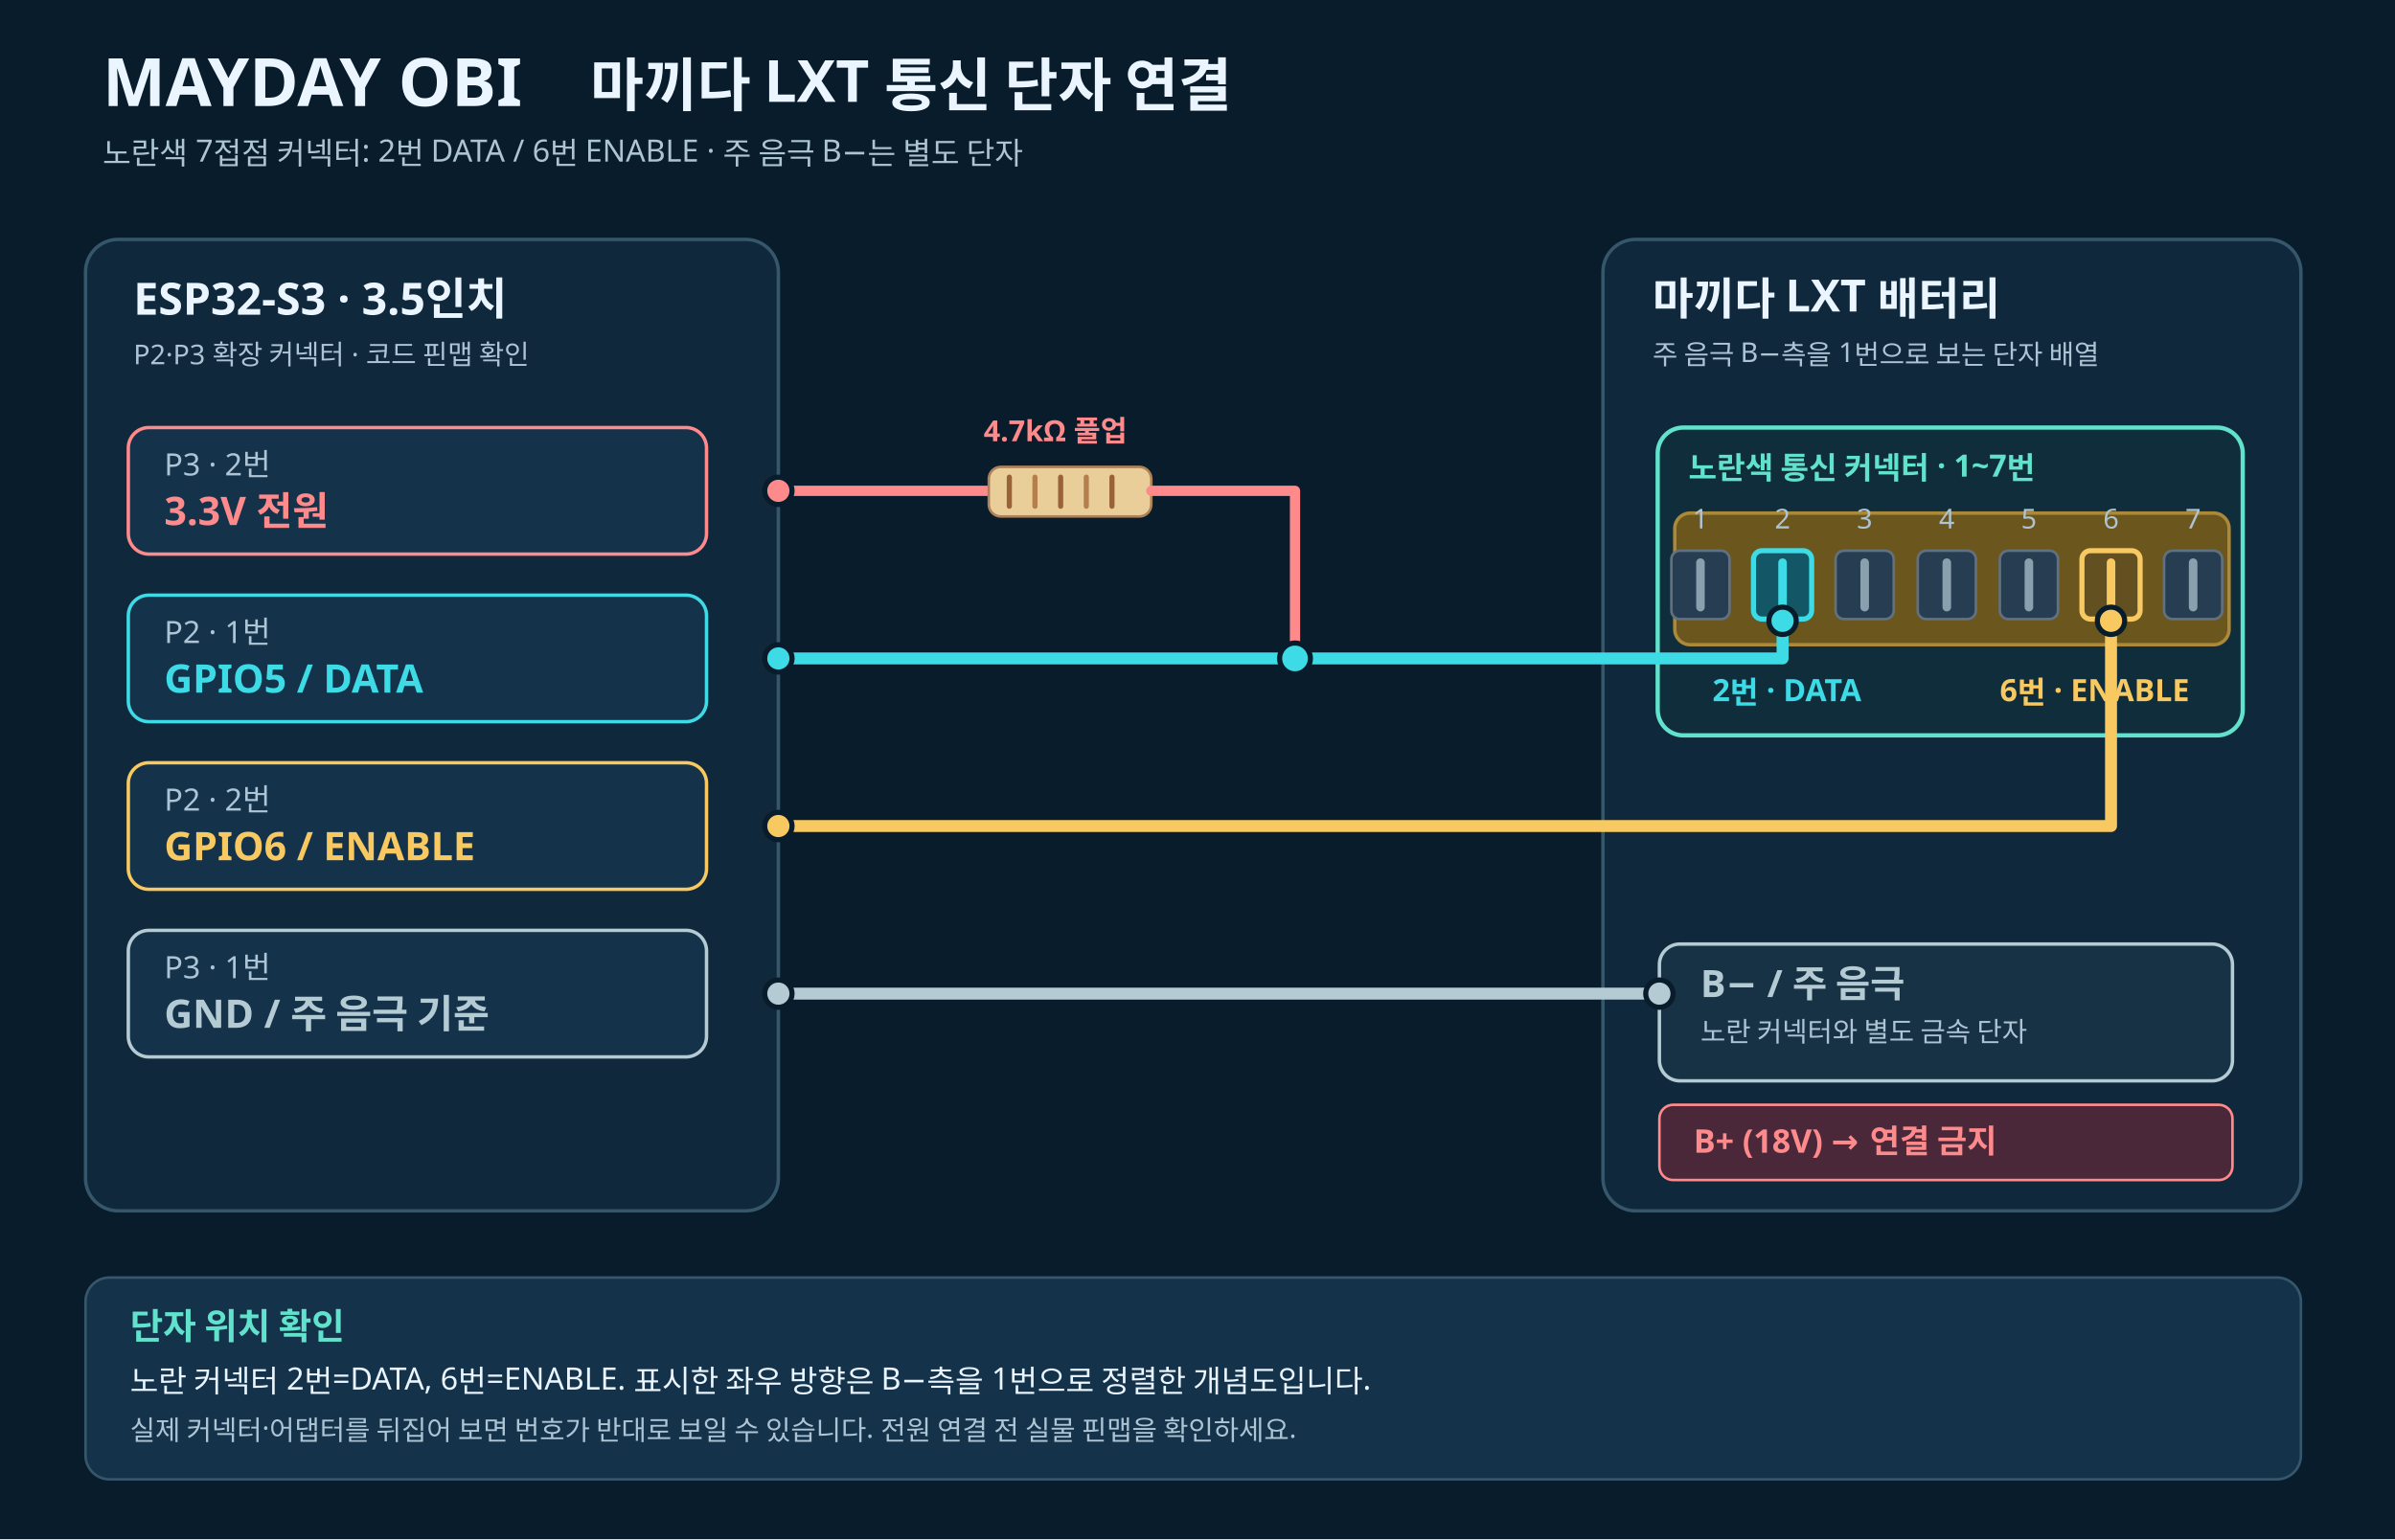
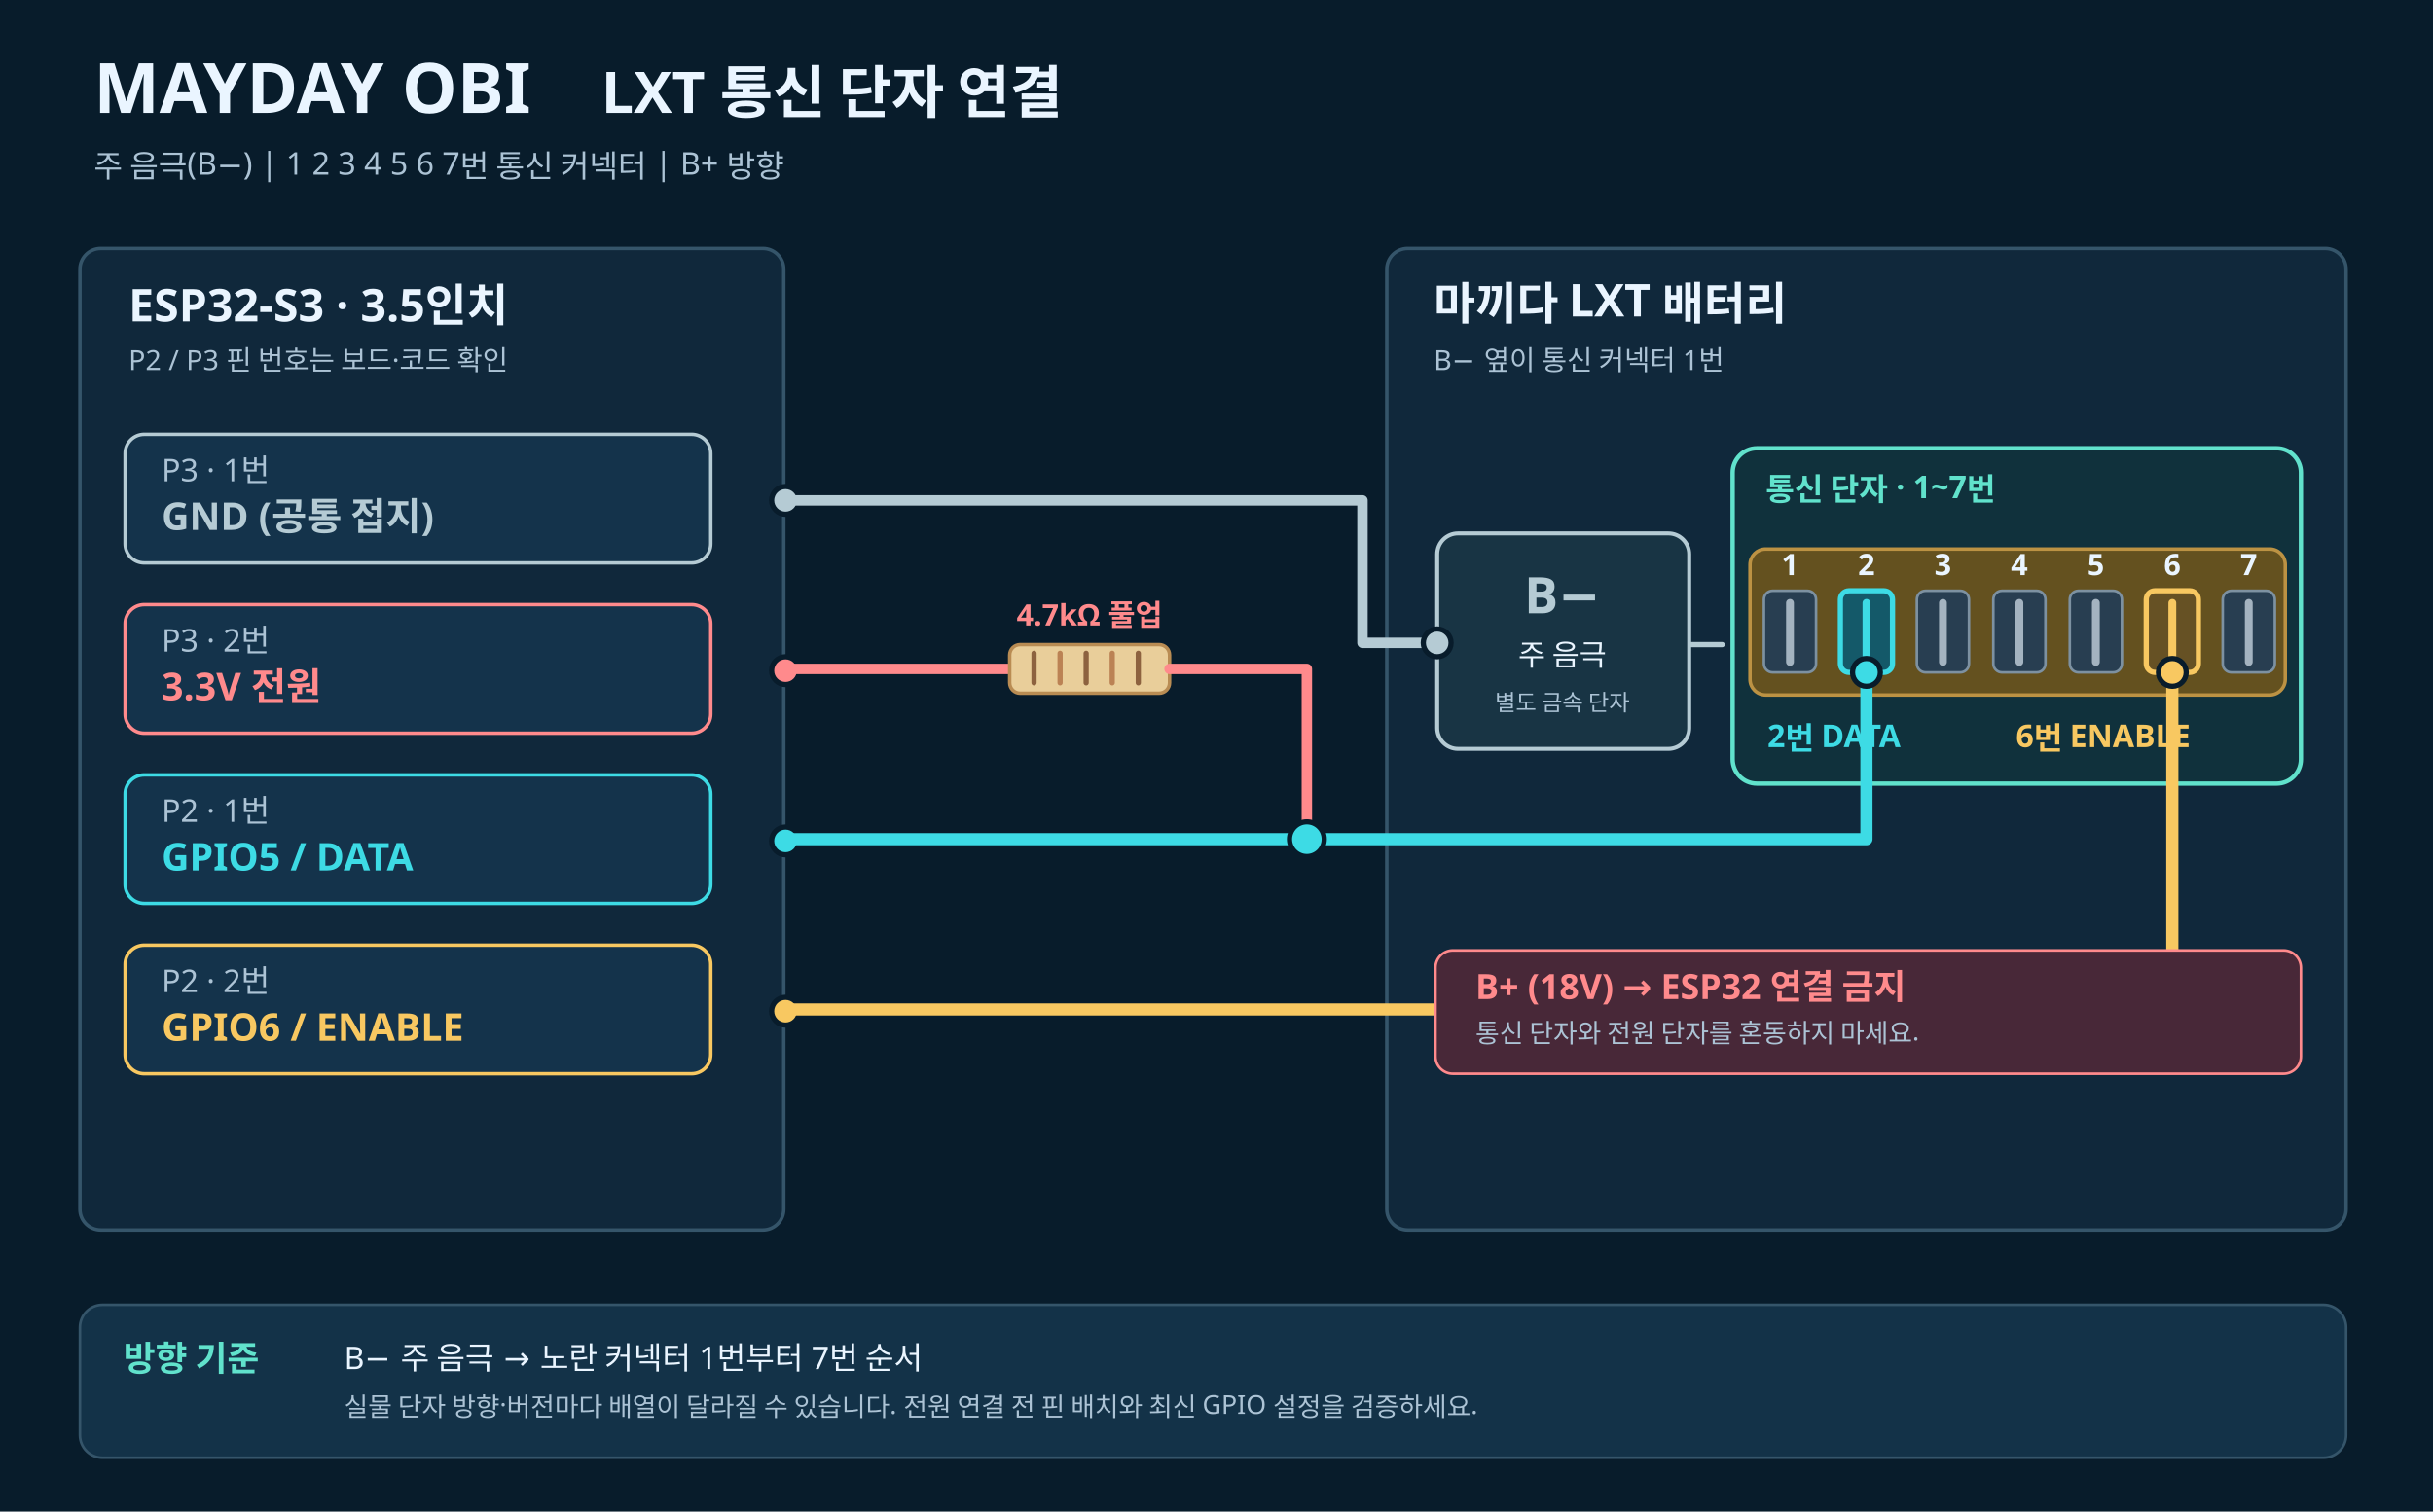
- <svg xmlns="http://www.w3.org/2000/svg" width="1400" height="900" viewBox="0 0 1400 900" role="img" aria-labelledby="wiring-title wiring-desc">
-   <style>text{font-family:'Noto Sans KR','Malgun Gothic','Nanum Gothic',sans-serif} .strong{font-weight:750} .small{font-weight:500}</style>
-   <rect x="0" y="0" width="1400" height="900" rx="0" fill="#081c2b" stroke="#081c2b" stroke-width="0" />
-   <text x="60" y="62" font-size="39" fill="#eaf5ff" class="strong">MAYDAY OBI</text>
-   <text x="345" y="62" font-size="34" fill="#eaf5ff" class="strong">마끼다 LXT 통신 단자 연결</text>
-   <text x="60" y="96" font-size="18" fill="#adc4d5">노란색 7접점 커넥터: 2번 DATA / 6번 ENABLE · 주 음극 B−는 별도 단자</text>
-   <rect x="50" y="140" width="405" height="568" rx="19" fill="#10283b" stroke="#36566b" stroke-width="2" />
-   <rect x="937" y="140" width="408" height="568" rx="19" fill="#10283b" stroke="#36566b" stroke-width="2" />
-   <text x="78" y="184" font-size="26" fill="#eaf5ff" class="strong">ESP32-S3 · 3.5인치</text>
-   <text x="78" y="213" font-size="16" fill="#adc4d5">P2·P3 확장 커넥터 · 코드 핀맵 확인</text>
-   <rect x="75" y="250" width="338" height="74" rx="12" fill="#14334b" stroke="#ff8a8c" stroke-width="2" />
-   <text x="96" y="278" font-size="18" fill="#adc4d5">P3 · 2번</text>
-   <text x="96" y="307" font-size="23" fill="#ff8a8c" class="strong">3.3V 전원</text>
-   <rect x="75" y="348" width="338" height="74" rx="12" fill="#14334b" stroke="#3ddbe5" stroke-width="2" />
-   <text x="96" y="376" font-size="18" fill="#adc4d5">P2 · 1번</text>
-   <text x="96" y="405" font-size="23" fill="#3ddbe5" class="strong">GPIO5 / DATA</text>
-   <rect x="75" y="446" width="338" height="74" rx="12" fill="#14334b" stroke="#f8c861" stroke-width="2" />
-   <text x="96" y="474" font-size="18" fill="#adc4d5">P2 · 2번</text>
-   <text x="96" y="503" font-size="23" fill="#f8c861" class="strong">GPIO6 / ENABLE</text>
-   <rect x="75" y="544" width="338" height="74" rx="12" fill="#14334b" stroke="#b5cbd4" stroke-width="2" />
-   <text x="96" y="572" font-size="18" fill="#adc4d5">P3 · 1번</text>
-   <text x="96" y="601" font-size="23" fill="#b5cbd4" class="strong">GND / 주 음극 기준</text>
-   <text x="966" y="184" font-size="26" fill="#eaf5ff" class="strong">마끼다 LXT 배터리</text>
-   <text x="966" y="213" font-size="16" fill="#adc4d5">주 음극 B−측을 1번으로 보는 단자 배열</text>
-   <rect x="969" y="250" width="342" height="180" rx="15" fill="#102d3b" stroke="#61e2cc" stroke-width="2.5" />
-   <text x="987" y="280" font-size="18" fill="#61e2cc" class="strong">노란색 통신 커넥터 · 1~7번</text>
-   <rect x="979" y="300" width="324" height="77" rx="9" fill="#6b571e" stroke="#ac8938" stroke-width="2" />
-   <text x="994" y="309" font-size="16" fill="#adc4d5" text-anchor="middle">1</text>
-   <rect x="977" y="322" width="34" height="40" rx="5" fill="#273e52" stroke="#627180" stroke-width="1.5" />
-   <path d="M994 329 V355" stroke="#8ba0af" stroke-width="5" stroke-linecap="round" />
-   <text x="1042" y="309" font-size="16" fill="#adc4d5" text-anchor="middle">2</text>
-   <rect x="1025" y="322" width="34" height="40" rx="5" fill="#135766" stroke="#3ddbe5" stroke-width="3" />
-   <path d="M1042 329 V355" stroke="#3ddbe5" stroke-width="5" stroke-linecap="round" />
-   <text x="1090" y="309" font-size="16" fill="#adc4d5" text-anchor="middle">3</text>
-   <rect x="1073" y="322" width="34" height="40" rx="5" fill="#273e52" stroke="#627180" stroke-width="1.5" />
-   <path d="M1090 329 V355" stroke="#8ba0af" stroke-width="5" stroke-linecap="round" />
-   <text x="1138" y="309" font-size="16" fill="#adc4d5" text-anchor="middle">4</text>
-   <rect x="1121" y="322" width="34" height="40" rx="5" fill="#273e52" stroke="#627180" stroke-width="1.5" />
-   <path d="M1138 329 V355" stroke="#8ba0af" stroke-width="5" stroke-linecap="round" />
-   <text x="1186" y="309" font-size="16" fill="#adc4d5" text-anchor="middle">5</text>
-   <rect x="1169" y="322" width="34" height="40" rx="5" fill="#273e52" stroke="#627180" stroke-width="1.5" />
-   <path d="M1186 329 V355" stroke="#8ba0af" stroke-width="5" stroke-linecap="round" />
-   <text x="1234" y="309" font-size="16" fill="#adc4d5" text-anchor="middle">6</text>
-   <rect x="1217" y="322" width="34" height="40" rx="5" fill="#635021" stroke="#f8c861" stroke-width="3" />
-   <path d="M1234 329 V355" stroke="#f8c861" stroke-width="5" stroke-linecap="round" />
-   <text x="1282" y="309" font-size="16" fill="#adc4d5" text-anchor="middle">7</text>
-   <rect x="1265" y="322" width="34" height="40" rx="5" fill="#273e52" stroke="#627180" stroke-width="1.5" />
-   <path d="M1282 329 V355" stroke="#8ba0af" stroke-width="5" stroke-linecap="round" />
-   <text x="1001" y="410" font-size="18" fill="#3ddbe5" class="strong">2번 · DATA</text>
-   <text x="1169" y="410" font-size="18" fill="#f8c861" class="strong">6번 · ENABLE</text>
-   <rect x="970" y="552" width="335" height="80" rx="12" fill="#173244" stroke="#b5cbd4" stroke-width="2" />
-   <text x="994" y="583" font-size="22" fill="#b5cbd4" class="strong">B− / 주 음극</text>
-   <text x="994" y="609" font-size="16" fill="#adc4d5">노란 커넥터와 별도 금속 단자</text>
-   <rect x="970" y="646" width="335" height="44" rx="8" fill="#4b2839" stroke="#ff8a8c" stroke-width="1.5" />
-   <text x="990" y="674" font-size="19" fill="#ff8a8c" class="strong">B+ (18V) → 연결 금지</text>
-   <path d="M455 385 H1042 V363" fill="none" stroke="#3ddbe5" stroke-width="7" stroke-linecap="round" stroke-linejoin="round" />
-   <path d="M455 483 H1234 V363" fill="none" stroke="#f8c861" stroke-width="7" stroke-linecap="round" stroke-linejoin="round" />
-   <path d="M455 581 H970" fill="none" stroke="#b5cbd4" stroke-width="7" stroke-linecap="round" stroke-linejoin="round" />
-   <path d="M455 287 H578" fill="none" stroke="#ff8a8c" stroke-width="6" stroke-linecap="round" stroke-linejoin="round" />
-   <rect x="578" y="273" width="95" height="29" rx="7" fill="#e9ce9a" stroke="#ad8258" stroke-width="1.5" />
-   <path d="M590 279 V296" fill="none" stroke="#996239" stroke-width="3" stroke-linecap="round" stroke-linejoin="round" />
-   <path d="M605 279 V296" fill="none" stroke="#b47f4c" stroke-width="3" stroke-linecap="round" stroke-linejoin="round" />
-   <path d="M620 279 V296" fill="none" stroke="#996239" stroke-width="3" stroke-linecap="round" stroke-linejoin="round" />
-   <path d="M635 279 V296" fill="none" stroke="#b47f4c" stroke-width="3" stroke-linecap="round" stroke-linejoin="round" />
-   <path d="M650 279 V296" fill="none" stroke="#996239" stroke-width="3" stroke-linecap="round" stroke-linejoin="round" />
-   <path d="M673 287 H757 V385" fill="none" stroke="#ff8a8c" stroke-width="6" stroke-linecap="round" stroke-linejoin="round" />
-   <circle cx="757" cy="385" r="9" fill="#3ddbe5" stroke="#081c2b" stroke-width="3" />
-   <text x="575" y="258" font-size="17" fill="#ff8a8c" class="strong">4.7kΩ 풀업</text>
-   <circle cx="455" cy="287" r="8" fill="#ff8a8c" stroke="#081c2b" stroke-width="3" />
-   <circle cx="455" cy="385" r="8" fill="#3ddbe5" stroke="#081c2b" stroke-width="3" />
-   <circle cx="455" cy="483" r="8" fill="#f8c861" stroke="#081c2b" stroke-width="3" />
-   <circle cx="455" cy="581" r="8" fill="#b5cbd4" stroke="#081c2b" stroke-width="3" />
-   <circle cx="1042" cy="363" r="8" fill="#3ddbe5" stroke="#081c2b" stroke-width="3" />
-   <circle cx="1234" cy="363" r="8" fill="#f8c861" stroke="#081c2b" stroke-width="3" />
-   <circle cx="970" cy="581" r="8" fill="#b5cbd4" stroke="#081c2b" stroke-width="3" />
-   <rect x="50" y="747" width="1295" height="118" rx="14" fill="#14334a" stroke="#36566b" stroke-width="1.5" />
-   <text x="76" y="783" font-size="21" fill="#61e2cc" class="strong">단자 위치 확인</text>
-   <text x="76" y="814" font-size="18" fill="#eaf5ff">노란 커넥터 2번=DATA, 6번=ENABLE. 표시한 좌우 방향은 B−측을 1번으로 정렬한 개념도입니다.</text>
-   <text x="76" y="842" font-size="16" fill="#adc4d5">실제 커넥터·어댑터를 뒤집어 보면 번호가 반대로 보일 수 있습니다. 전원 연결 전 실물 핀맵을 확인하세요.</text>
+ <svg xmlns="http://www.w3.org/2000/svg" width="1400" height="870" viewBox="0 0 1400 870" role="img" aria-labelledby="title description">
+   <style>text{font-family:'Noto Sans KR','Malgun Gothic','Nanum Gothic',sans-serif}.b{font-weight:750}</style>
+   <rect width="1400" height="870" fill="#081c2b" />
+   <text x="54" y="65" font-size="40" fill="#eaf5ff" class="b">MAYDAY OBI</text>
+   <text x="346" y="65" font-size="33" fill="#eaf5ff" class="b">LXT 통신 단자 연결</text>
+   <text x="54" y="102" font-size="18" fill="#acc3d5">주 음극(B−)  |  1 2 3 4 5 6 7번 통신 커넥터  |  B+ 방향</text>
+   <rect x="46" y="143" width="405" height="565" rx="12" fill="#10283b" stroke="#35556a" stroke-width="2" />
+   <rect x="798" y="143" width="552" height="565" rx="12" fill="#10283b" stroke="#35556a" stroke-width="2" />
+   <text x="74" y="185" font-size="26" fill="#eaf5ff" class="b">ESP32-S3 · 3.5인치</text>
+   <text x="74" y="213" font-size="16" fill="#acc3d5">P2 / P3 핀 번호는 보드·코드 확인</text>
+   <rect x="72" y="250" width="337" height="74" rx="11" fill="#14334b" stroke="#b5cbd4" stroke-width="2" />
+   <text x="93" y="277" font-size="18" fill="#acc3d5">P3 · 1번</text>
+   <text x="93" y="305" font-size="22" fill="#b5cbd4" class="b">GND (공통 접지)</text>
+   <circle cx="452" cy="288" r="8" fill="#b5cbd4" stroke="#081c2b" stroke-width="3" />
+   <rect x="72" y="348" width="337" height="74" rx="11" fill="#14334b" stroke="#ff8a8c" stroke-width="2" />
+   <text x="93" y="375" font-size="18" fill="#acc3d5">P3 · 2번</text>
+   <text x="93" y="403" font-size="22" fill="#ff8a8c" class="b">3.3V 전원</text>
+   <circle cx="452" cy="386" r="8" fill="#ff8a8c" stroke="#081c2b" stroke-width="3" />
+   <rect x="72" y="446" width="337" height="74" rx="11" fill="#14334b" stroke="#3ddbe5" stroke-width="2" />
+   <text x="93" y="473" font-size="18" fill="#acc3d5">P2 · 1번</text>
+   <text x="93" y="501" font-size="22" fill="#3ddbe5" class="b">GPIO5 / DATA</text>
+   <circle cx="452" cy="484" r="8" fill="#3ddbe5" stroke="#081c2b" stroke-width="3" />
+   <rect x="72" y="544" width="337" height="74" rx="11" fill="#14334b" stroke="#f8c861" stroke-width="2" />
+   <text x="93" y="571" font-size="18" fill="#acc3d5">P2 · 2번</text>
+   <text x="93" y="599" font-size="22" fill="#f8c861" class="b">GPIO6 / ENABLE</text>
+   <circle cx="452" cy="582" r="8" fill="#f8c861" stroke="#081c2b" stroke-width="3" />
+   <text x="825" y="184" font-size="26" fill="#eaf5ff" class="b">마끼다 LXT 배터리</text>
+   <text x="825" y="213" font-size="16" fill="#acc3d5">B− 옆이 통신 커넥터 1번</text>
+   <rect x="827" y="307" width="145" height="124" rx="12" fill="#183444" stroke="#b5cbd4" stroke-width="2.3" />
+   <text x="899" y="353" font-size="29" fill="#b5cbd4" text-anchor="middle" class="b">B−</text>
+   <text x="899" y="383" font-size="17" fill="#eaf5ff" text-anchor="middle">주 음극</text>
+   <text x="899" y="409" font-size="13" fill="#acc3d5" text-anchor="middle">별도 금속 단자</text>
+   <rect x="997" y="258" width="327" height="193" rx="14" fill="#10313c" stroke="#61e2cc" stroke-width="2.5" />
+   <text x="1016" y="288" font-size="18" fill="#61e2cc" class="b">통신 단자 · 1~7번</text>
+   <rect x="1007" y="316" width="308" height="84" rx="9" fill="#64511f" stroke="#bc9243" stroke-width="2" />
+   <text x="1030" y="331" font-size="17" fill="#eaf5ff" text-anchor="middle" class="b">1</text>
+   <rect x="1015" y="340" width="30" height="47" rx="5" fill="#283e51" stroke="#7d91a1" stroke-width="1.5" />
+   <path d="M1030 347 V381" stroke="#a4b3c0" stroke-width="4.5" fill="none" stroke-linecap="round" stroke-linejoin="round" />
+   <text x="1074" y="331" font-size="17" fill="#eaf5ff" text-anchor="middle" class="b">2</text>
+   <rect x="1059" y="340" width="30" height="47" rx="5" fill="#145969" stroke="#3ddbe5" stroke-width="3" />
+   <path d="M1074 347 V381" stroke="#3ddbe5" stroke-width="4.5" fill="none" stroke-linecap="round" stroke-linejoin="round" />
+   <text x="1118" y="331" font-size="17" fill="#eaf5ff" text-anchor="middle" class="b">3</text>
+   <rect x="1103" y="340" width="30" height="47" rx="5" fill="#283e51" stroke="#7d91a1" stroke-width="1.5" />
+   <path d="M1118 347 V381" stroke="#a4b3c0" stroke-width="4.5" fill="none" stroke-linecap="round" stroke-linejoin="round" />
+   <text x="1162" y="331" font-size="17" fill="#eaf5ff" text-anchor="middle" class="b">4</text>
+   <rect x="1147" y="340" width="30" height="47" rx="5" fill="#283e51" stroke="#7d91a1" stroke-width="1.5" />
+   <path d="M1162 347 V381" stroke="#a4b3c0" stroke-width="4.5" fill="none" stroke-linecap="round" stroke-linejoin="round" />
+   <text x="1206" y="331" font-size="17" fill="#eaf5ff" text-anchor="middle" class="b">5</text>
+   <rect x="1191" y="340" width="30" height="47" rx="5" fill="#283e51" stroke="#7d91a1" stroke-width="1.5" />
+   <path d="M1206 347 V381" stroke="#a4b3c0" stroke-width="4.5" fill="none" stroke-linecap="round" stroke-linejoin="round" />
+   <text x="1250" y="331" font-size="17" fill="#eaf5ff" text-anchor="middle" class="b">6</text>
+   <rect x="1235" y="340" width="30" height="47" rx="5" fill="#665124" stroke="#f8c861" stroke-width="3" />
+   <path d="M1250 347 V381" stroke="#f8c861" stroke-width="4.5" fill="none" stroke-linecap="round" stroke-linejoin="round" />
+   <text x="1294" y="331" font-size="17" fill="#eaf5ff" text-anchor="middle" class="b">7</text>
+   <rect x="1279" y="340" width="30" height="47" rx="5" fill="#283e51" stroke="#7d91a1" stroke-width="1.5" />
+   <path d="M1294 347 V381" stroke="#a4b3c0" stroke-width="4.5" fill="none" stroke-linecap="round" stroke-linejoin="round" />
+   <text x="1017" y="430" font-size="18" fill="#3ddbe5" class="b">2번 DATA</text>
+   <text x="1160" y="430" font-size="18" fill="#f8c861" class="b">6번 ENABLE</text>
+   <path d="M973 371 H991" stroke="#b5cbd4" stroke-width="3" fill="none" stroke-linecap="round" stroke-linejoin="round" />
+   <path d="M452 288 H784 V370 H827" stroke="#b5cbd4" stroke-width="6" fill="none" stroke-linecap="round" stroke-linejoin="round" />
+   <path d="M452 385 H581" stroke="#ff8a8c" stroke-width="6" fill="none" stroke-linecap="round" stroke-linejoin="round" />
+   <rect x="581" y="371" width="92" height="28" rx="6" fill="#e9ce9a" stroke="#b98c53" stroke-width="2" />
+   <path d="M595 376 V393" stroke="#8d623f" stroke-width="3" fill="none" stroke-linecap="round" stroke-linejoin="round" />
+   <path d="M610 376 V393" stroke="#bb8254" stroke-width="3" fill="none" stroke-linecap="round" stroke-linejoin="round" />
+   <path d="M625 376 V393" stroke="#8d623f" stroke-width="3" fill="none" stroke-linecap="round" stroke-linejoin="round" />
+   <path d="M640 376 V393" stroke="#bb8254" stroke-width="3" fill="none" stroke-linecap="round" stroke-linejoin="round" />
+   <path d="M655 376 V393" stroke="#8d623f" stroke-width="3" fill="none" stroke-linecap="round" stroke-linejoin="round" />
+   <path d="M673 385 H752 V483" stroke="#ff8a8c" stroke-width="6" fill="none" stroke-linecap="round" stroke-linejoin="round" />
+   <path d="M452 483 H1074 V387" stroke="#3ddbe5" stroke-width="7" fill="none" stroke-linecap="round" stroke-linejoin="round" />
+   <path d="M452 581 H1250 V387" stroke="#f8c861" stroke-width="7" fill="none" stroke-linecap="round" stroke-linejoin="round" />
+   <circle cx="752" cy="483" r="10" fill="#3ddbe5" stroke="#081c2b" stroke-width="3" />
+   <circle cx="827" cy="370" r="8" fill="#b5cbd4" stroke="#081c2b" stroke-width="3" />
+   <circle cx="1074" cy="387" r="8" fill="#3ddbe5" stroke="#081c2b" stroke-width="3" />
+   <circle cx="1250" cy="387" r="8" fill="#f8c861" stroke="#081c2b" stroke-width="3" />
+   <text x="585" y="360" font-size="17" fill="#ff8a8c" class="b">4.7kΩ 풀업</text>
+   <rect x="826" y="547" width="498" height="71" rx="10" fill="#482838" stroke="#ff8a8c" stroke-width="1.5" />
+   <text x="849" y="575" font-size="20" fill="#ff8a8c" class="b">B+ (18V) → ESP32 연결 금지</text>
+   <text x="849" y="600" font-size="15" fill="#acc3d5">통신 단자와 전원 단자를 혼동하지 마세요.</text>
+   <rect x="46" y="751" width="1304" height="88" rx="13" fill="#133248" stroke="#35556a" stroke-width="1.5" />
+   <text x="71" y="789" font-size="20" fill="#61e2cc" class="b">방향 기준</text>
+   <text x="198" y="788" font-size="18" fill="#eaf5ff">B− 주 음극  →  노란 커넥터 1번부터 7번 순서</text>
+   <text x="198" y="815" font-size="15" fill="#acc3d5">실물 단자 방향·버전마다 배열이 달라질 수 있습니다. 전원 연결 전 핀 배치와 최신 GPIO 설정을 검증하세요.</text>
</svg>
